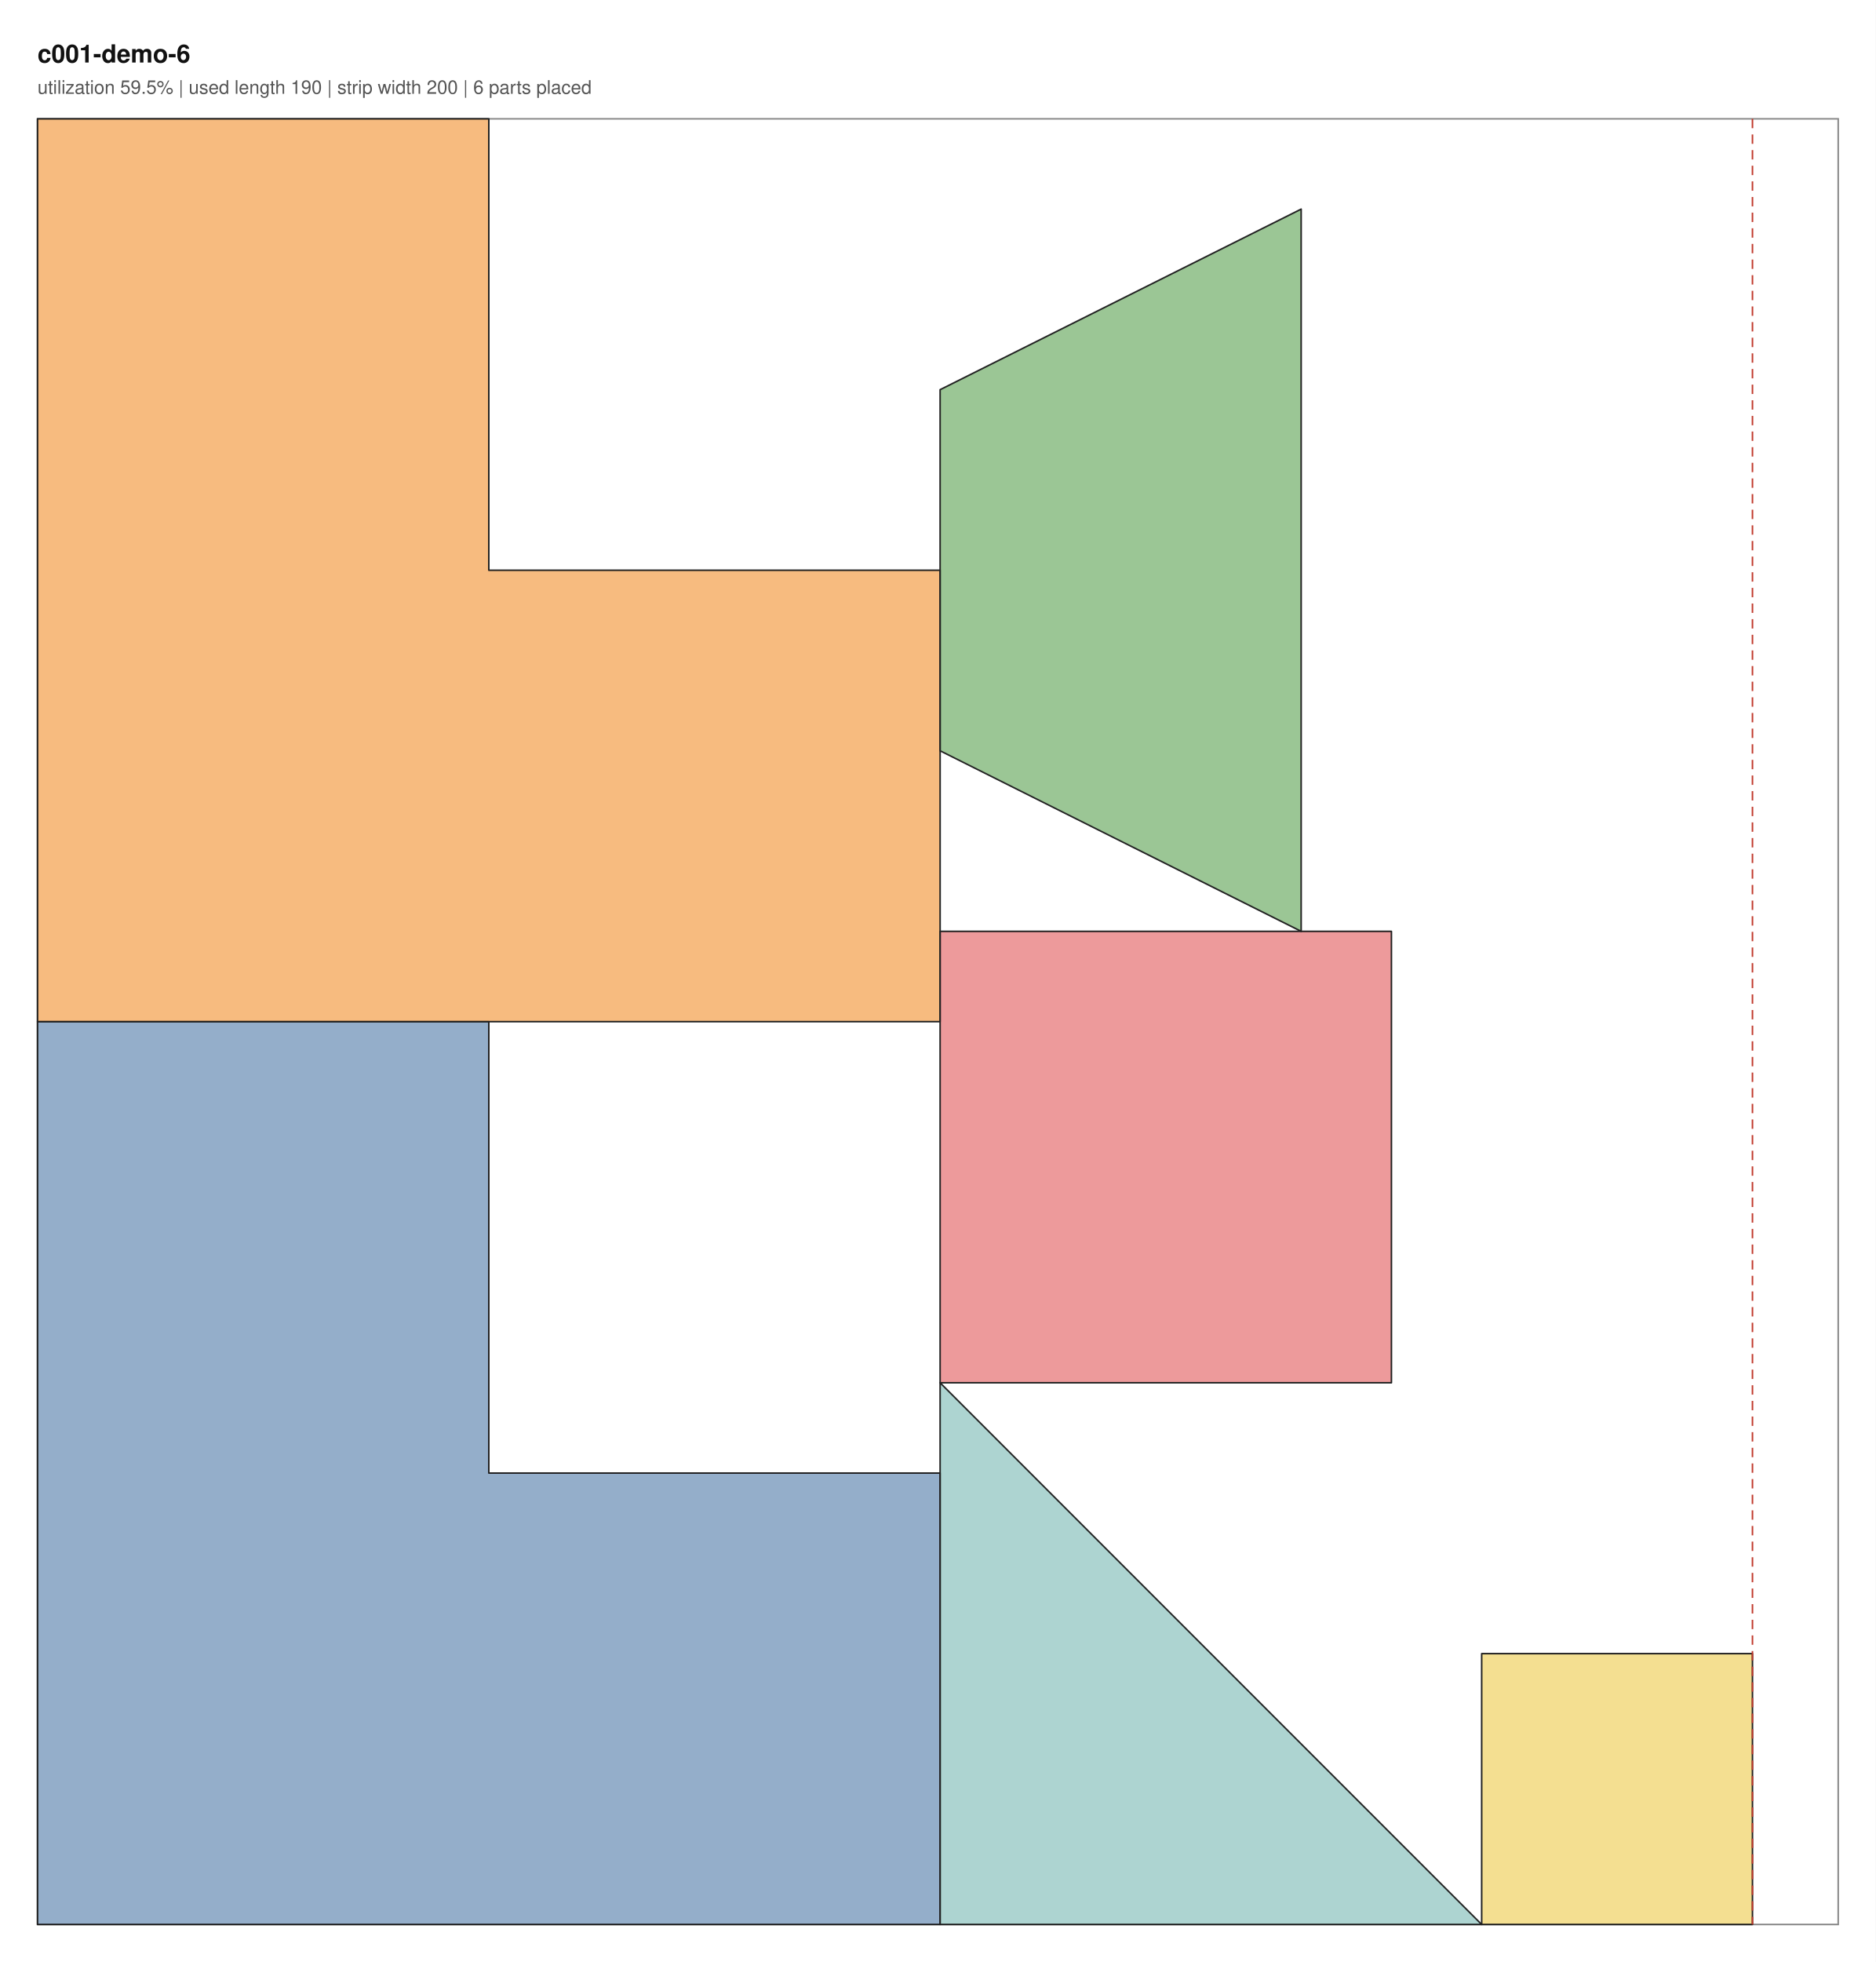
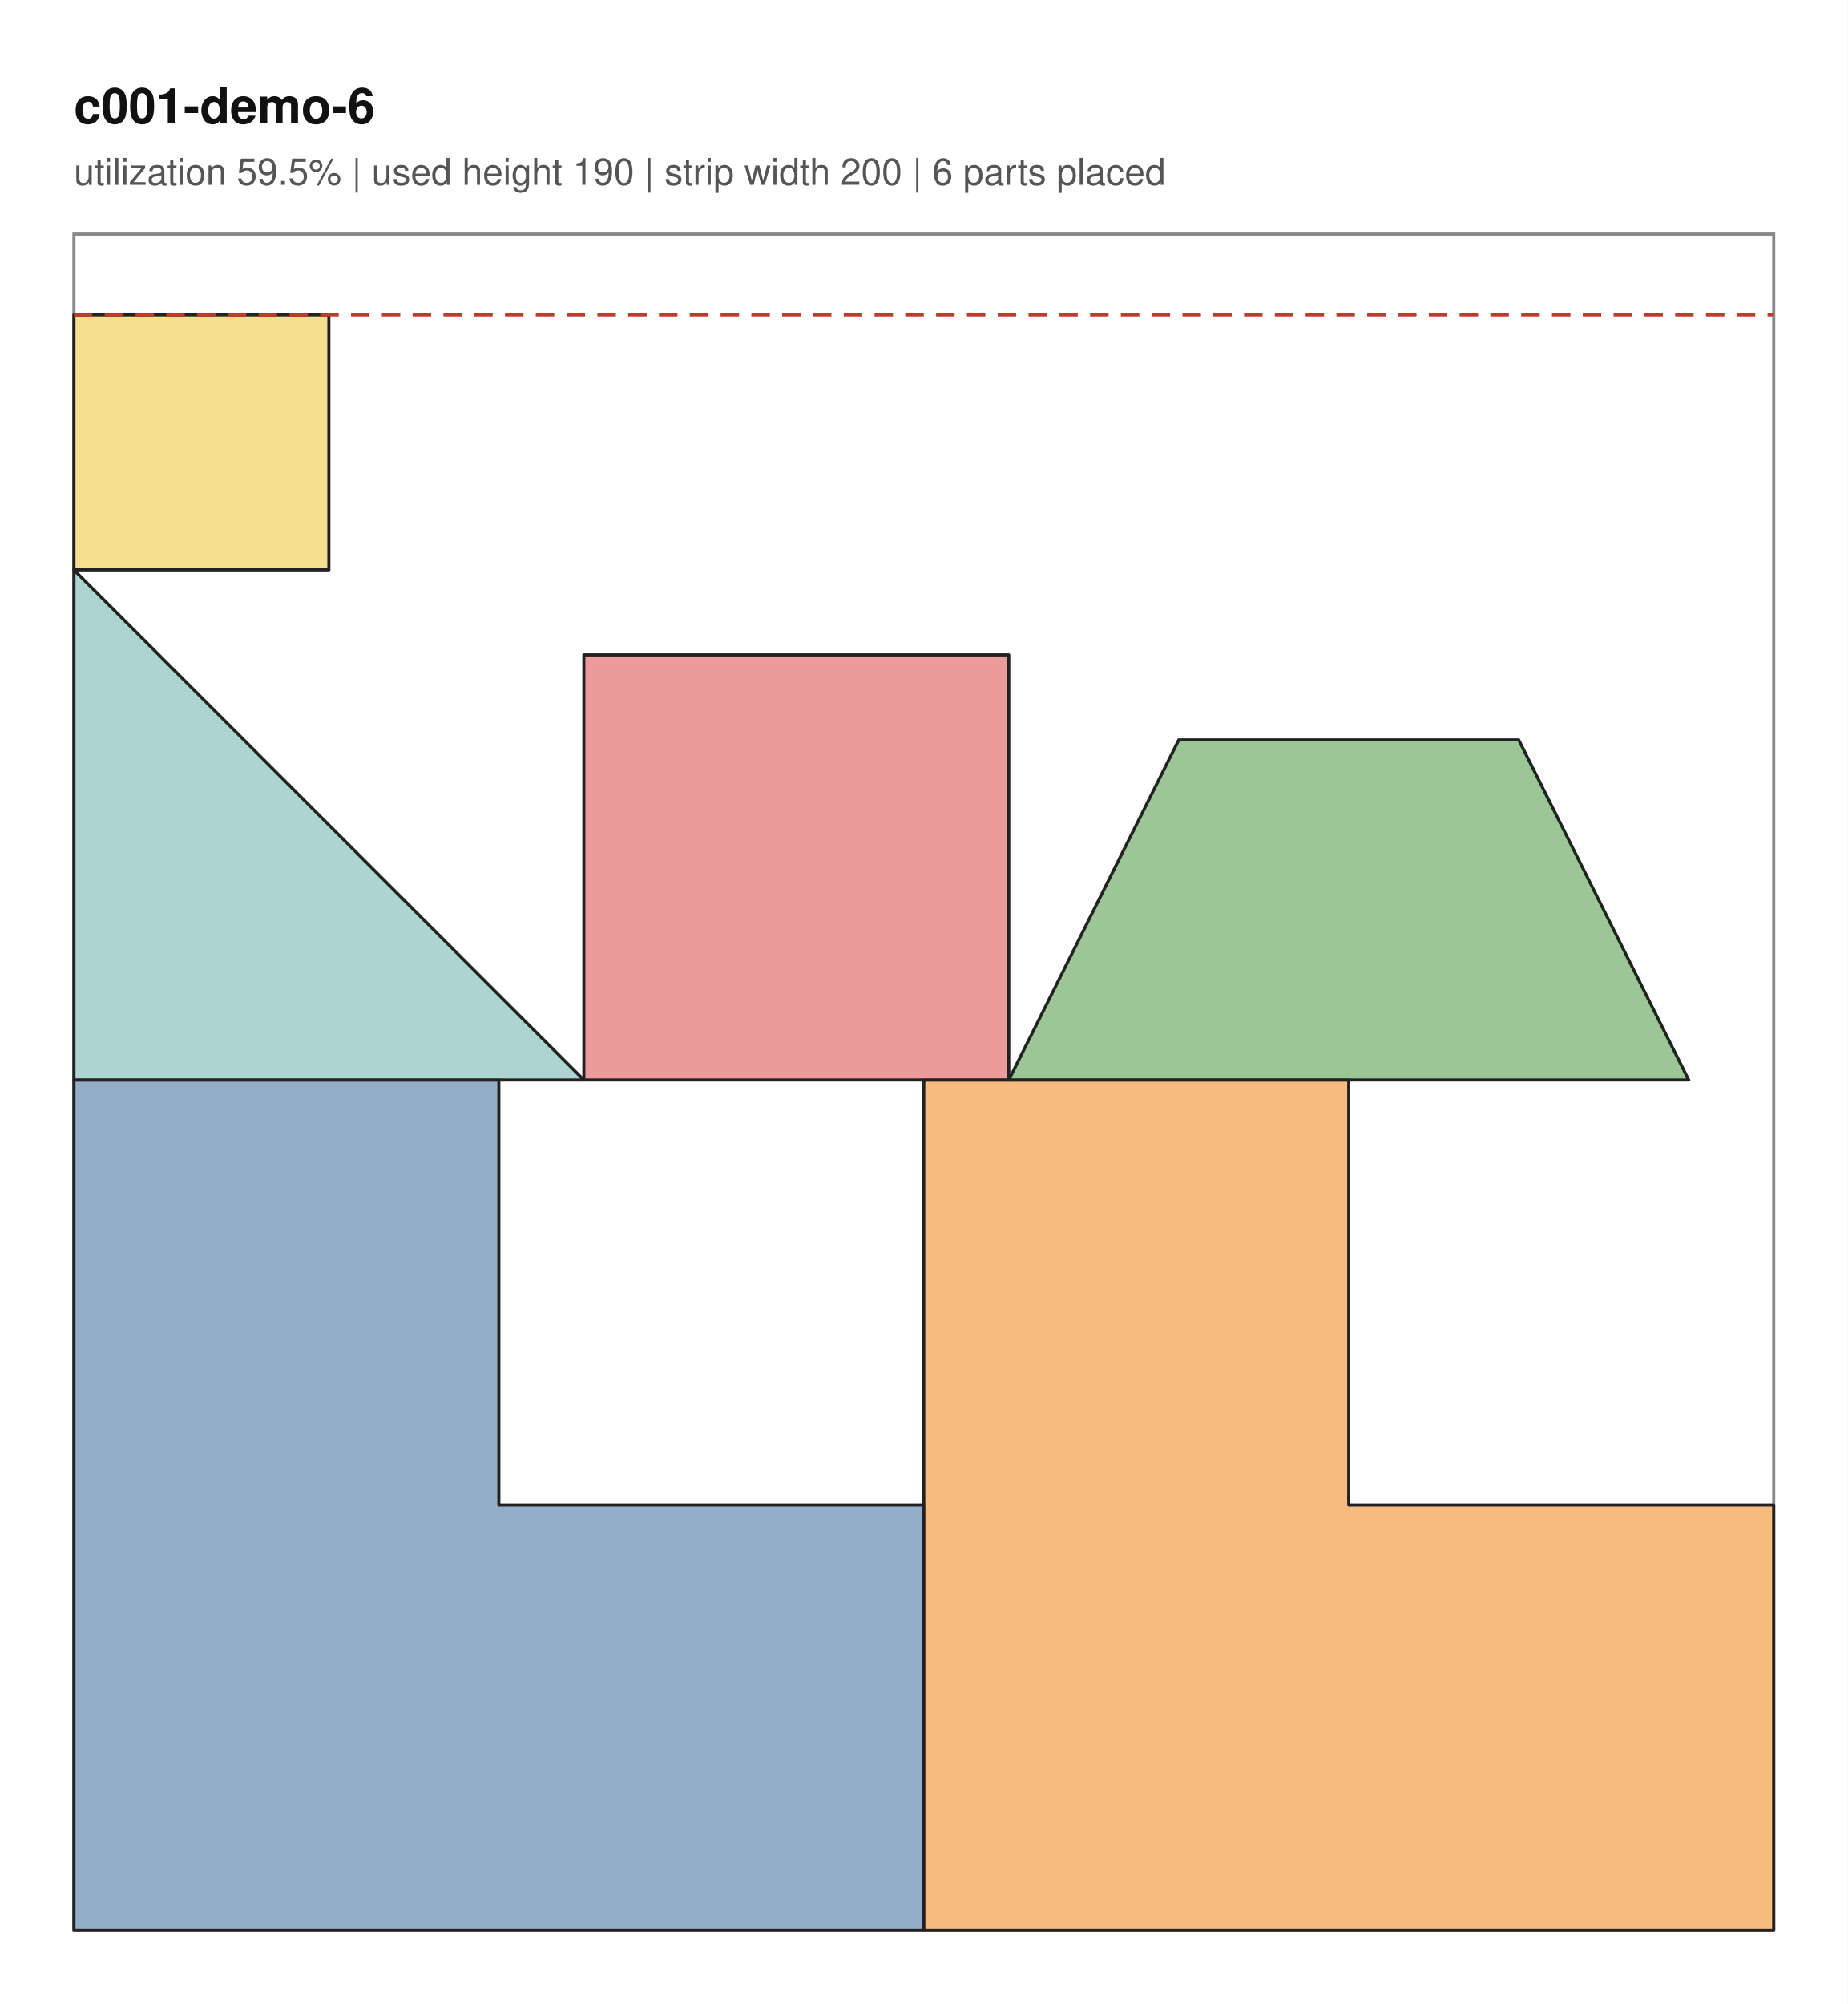
- <svg xmlns="http://www.w3.org/2000/svg" width="1200" height="1254.887" viewBox="0 0 1200 1254.887">
-   <rect x="0" y="0" width="1200" height="1254.887" fill="#ffffff" />
+ <svg xmlns="http://www.w3.org/2000/svg" width="600" height="650.62" viewBox="0 0 600 650.62">
+   <rect x="0" y="0" width="600" height="650.62" fill="#ffffff" />
  <text x="24" y="40" font-family="ui-sans-serif, -apple-system, Segoe UI, Helvetica, Arial, sans-serif" font-size="16" font-weight="bold" fill="#111111" text-anchor="start">c001-demo-6</text>
-   <text x="24" y="60" font-family="ui-sans-serif, -apple-system, Segoe UI, Helvetica, Arial, sans-serif" font-size="12" fill="#555555" text-anchor="start">utilization 59.5%   |   used length 190   |   strip width 200   |   6 parts placed</text>
-   <rect x="24" y="76" width="1152" height="1154.887" fill="none" stroke="#888888" stroke-width="1" />
-   <path d="M 24 1230.887 L 601.444 1230.887 L 601.444 942.165 L 312.722 942.165 L 312.722 653.444 L 24 653.444 Z" fill="#4e79a7" fill-rule="evenodd" fill-opacity="0.6" stroke="#222222" stroke-width="1" stroke-linejoin="round" data-part-id="p001" />
-   <path d="M 24 653.444 L 601.444 653.444 L 601.444 364.722 L 312.722 364.722 L 312.722 76 L 24 76 Z" fill="#f28e2b" fill-rule="evenodd" fill-opacity="0.6" stroke="#222222" stroke-width="1" stroke-linejoin="round" data-part-id="p002" />
-   <path d="M 601.444 884.421 L 890.165 884.421 L 890.165 595.699 L 601.444 595.699 Z" fill="#e15759" fill-rule="evenodd" fill-opacity="0.6" stroke="#222222" stroke-width="1" stroke-linejoin="round" data-part-id="p003" />
-   <path d="M 601.444 1230.887 L 947.91 1230.887 L 601.444 884.421 Z" fill="#76b7b2" fill-rule="evenodd" fill-opacity="0.6" stroke="#222222" stroke-width="1" stroke-linejoin="round" data-part-id="p004" />
-   <path d="M 832.421 595.699 L 832.421 133.744 L 601.444 249.233 L 601.444 480.211 Z" fill="#59a14f" fill-rule="evenodd" fill-opacity="0.6" stroke="#222222" stroke-width="1" stroke-linejoin="round" data-part-id="p005" />
-   <path d="M 947.91 1230.887 L 1121.143 1230.887 L 1121.143 1057.654 L 947.91 1057.654 Z" fill="#edc948" fill-rule="evenodd" fill-opacity="0.6" stroke="#222222" stroke-width="1" stroke-linejoin="round" data-part-id="p006" />
-   <line x1="1121.143" y1="76" x2="1121.143" y2="1230.887" stroke="#c0392b" stroke-width="1" stroke-dasharray="6 4" />
+   <text x="24" y="60" font-family="ui-sans-serif, -apple-system, Segoe UI, Helvetica, Arial, sans-serif" font-size="12" fill="#555555" text-anchor="start">utilization 59.5%   |   used height 190   |   strip width 200   |   6 parts placed</text>
+   <rect x="24" y="76" width="552" height="550.62" fill="none" stroke="#888888" stroke-width="1" />
+   <path d="M 24 626.62 L 300 626.62 L 300 488.62 L 162 488.62 L 162 350.62 L 24 350.62 Z" fill="#4e79a7" fill-rule="evenodd" fill-opacity="0.6" stroke="#222222" stroke-width="1" stroke-linejoin="round" data-part-id="p001" />
+   <path d="M 300 626.62 L 576 626.62 L 576 488.62 L 438 488.62 L 438 350.62 L 300 350.62 Z" fill="#f28e2b" fill-rule="evenodd" fill-opacity="0.6" stroke="#222222" stroke-width="1" stroke-linejoin="round" data-part-id="p002" />
+   <path d="M 189.6 350.62 L 327.6 350.62 L 327.6 212.62 L 189.6 212.62 Z" fill="#e15759" fill-rule="evenodd" fill-opacity="0.6" stroke="#222222" stroke-width="1" stroke-linejoin="round" data-part-id="p003" />
+   <path d="M 24 350.62 L 189.6 350.62 L 24 185.02 Z" fill="#76b7b2" fill-rule="evenodd" fill-opacity="0.6" stroke="#222222" stroke-width="1" stroke-linejoin="round" data-part-id="p004" />
+   <path d="M 327.6 350.62 L 548.4 350.62 L 493.2 240.22 L 382.8 240.22 Z" fill="#59a14f" fill-rule="evenodd" fill-opacity="0.6" stroke="#222222" stroke-width="1" stroke-linejoin="round" data-part-id="p005" />
+   <path d="M 24 185.02 L 106.8 185.02 L 106.8 102.22 L 24 102.22 Z" fill="#edc948" fill-rule="evenodd" fill-opacity="0.6" stroke="#222222" stroke-width="1" stroke-linejoin="round" data-part-id="p006" />
+   <line x1="24" y1="102.22" x2="576" y2="102.22" stroke="#c0392b" stroke-width="1" stroke-dasharray="6 4" />
</svg>
